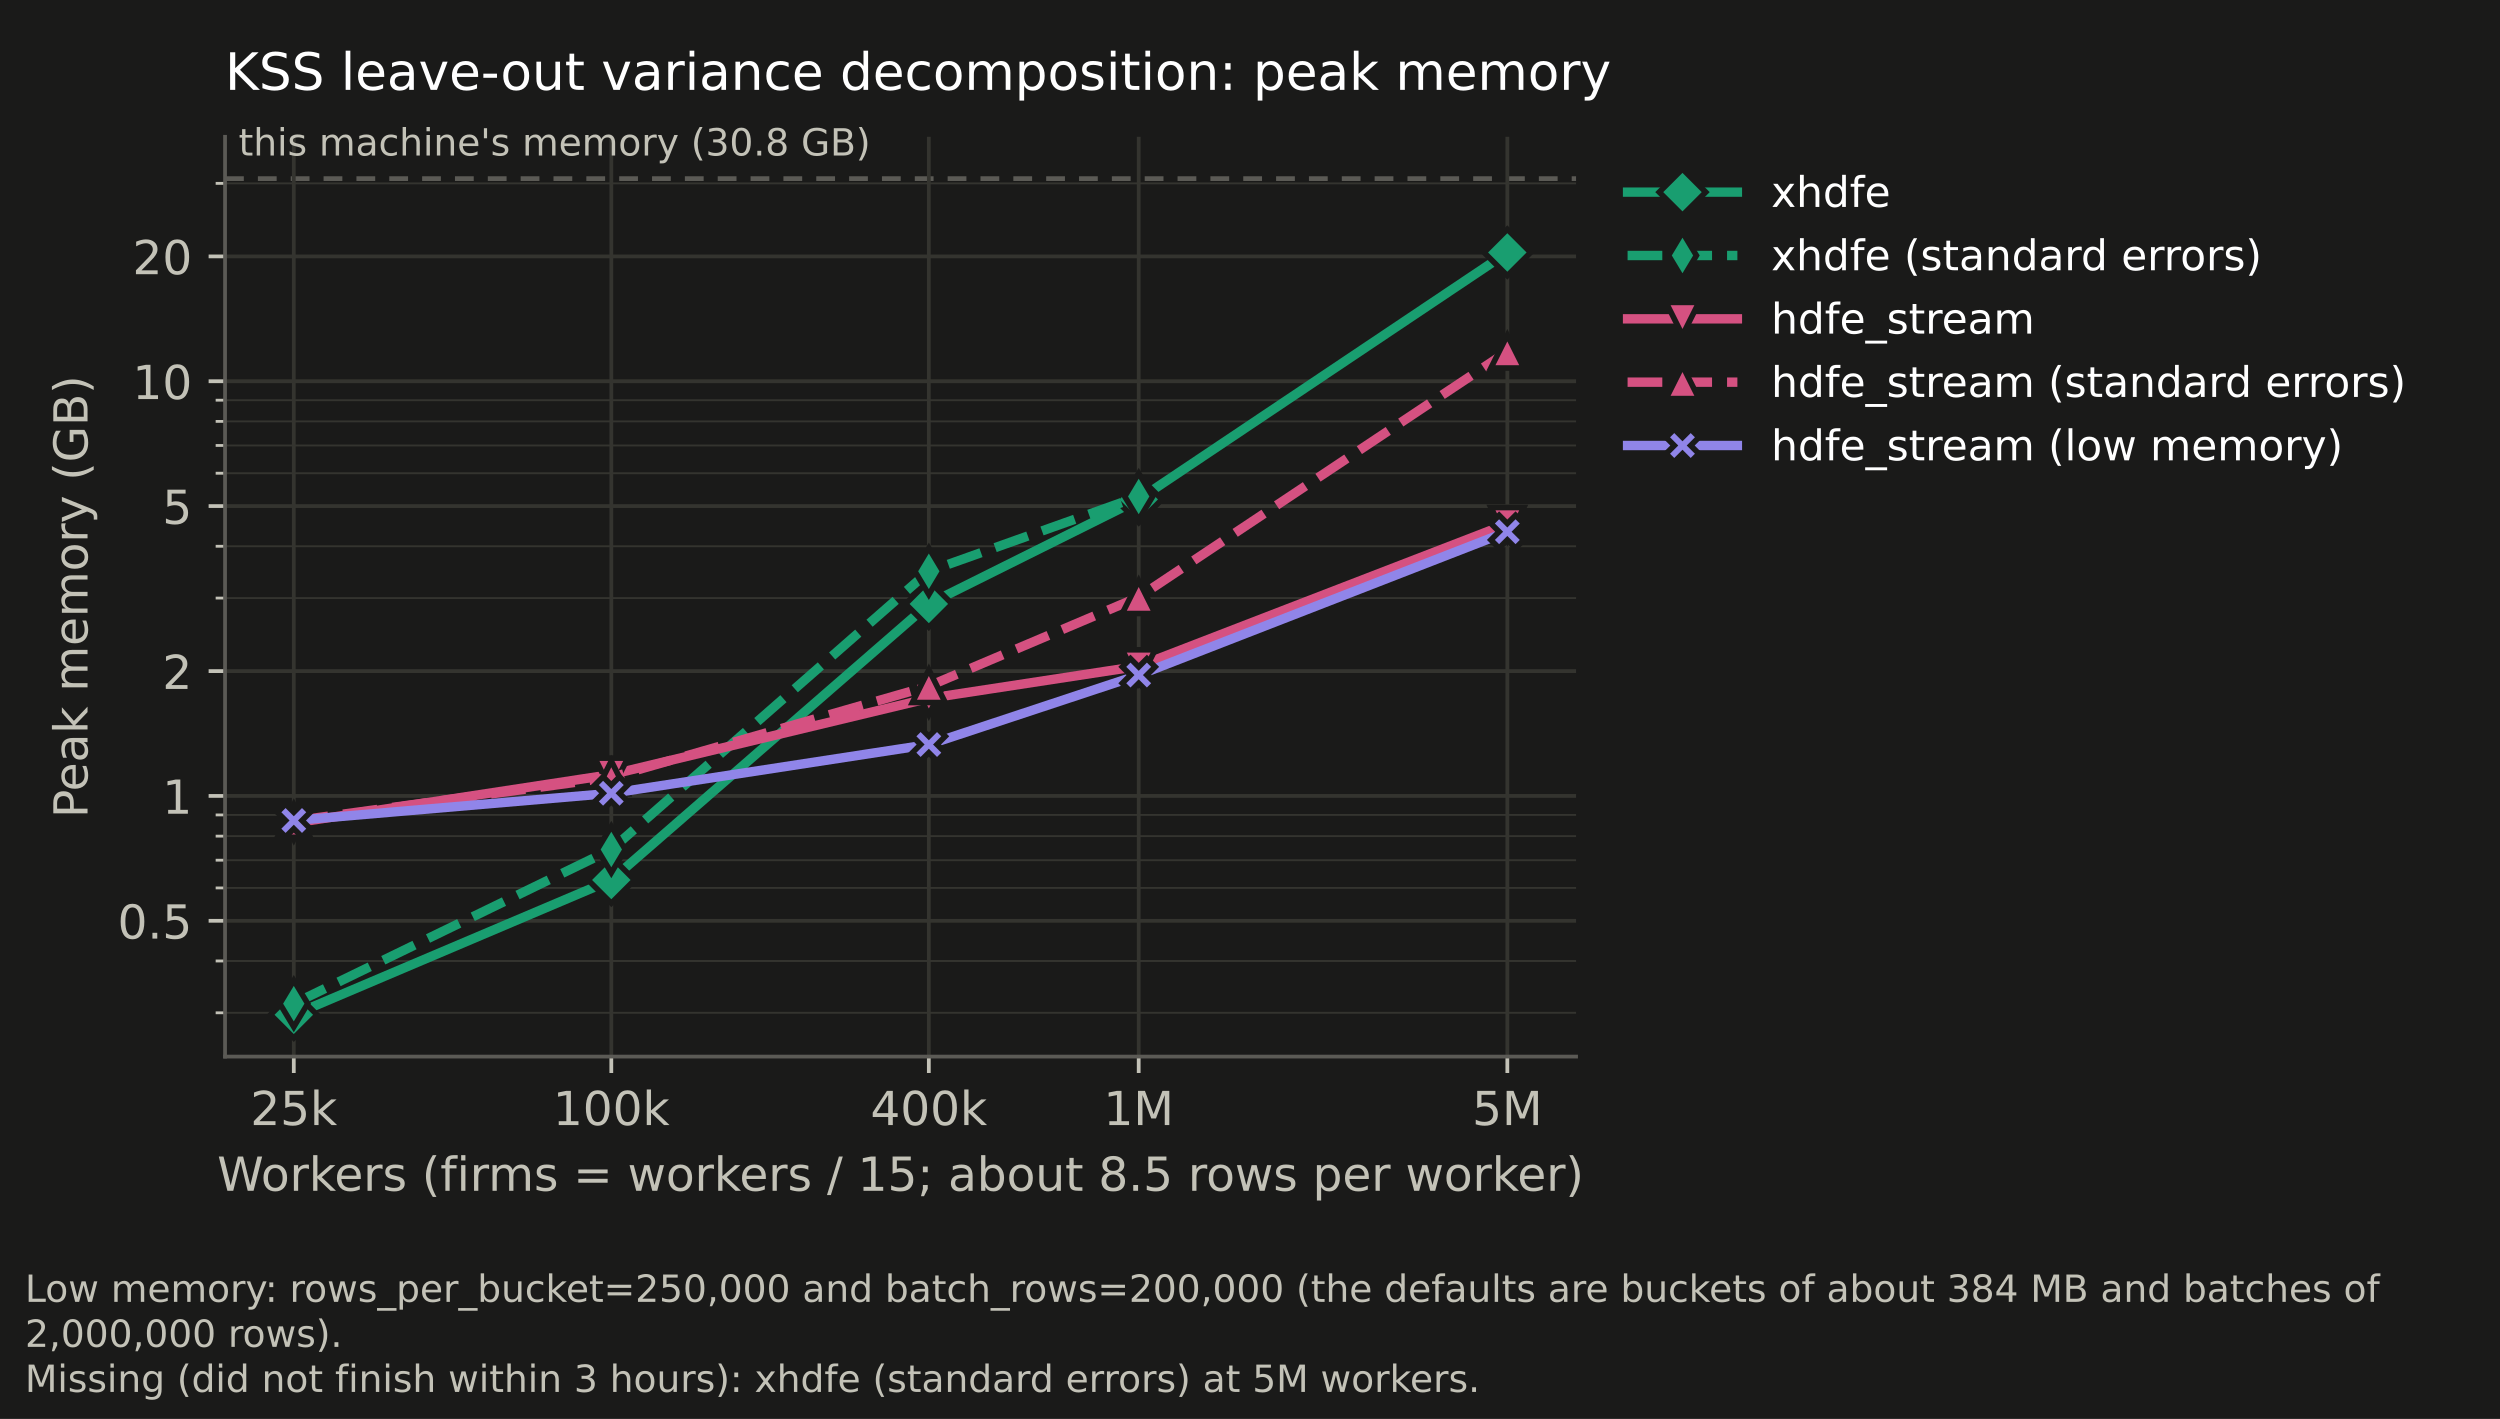
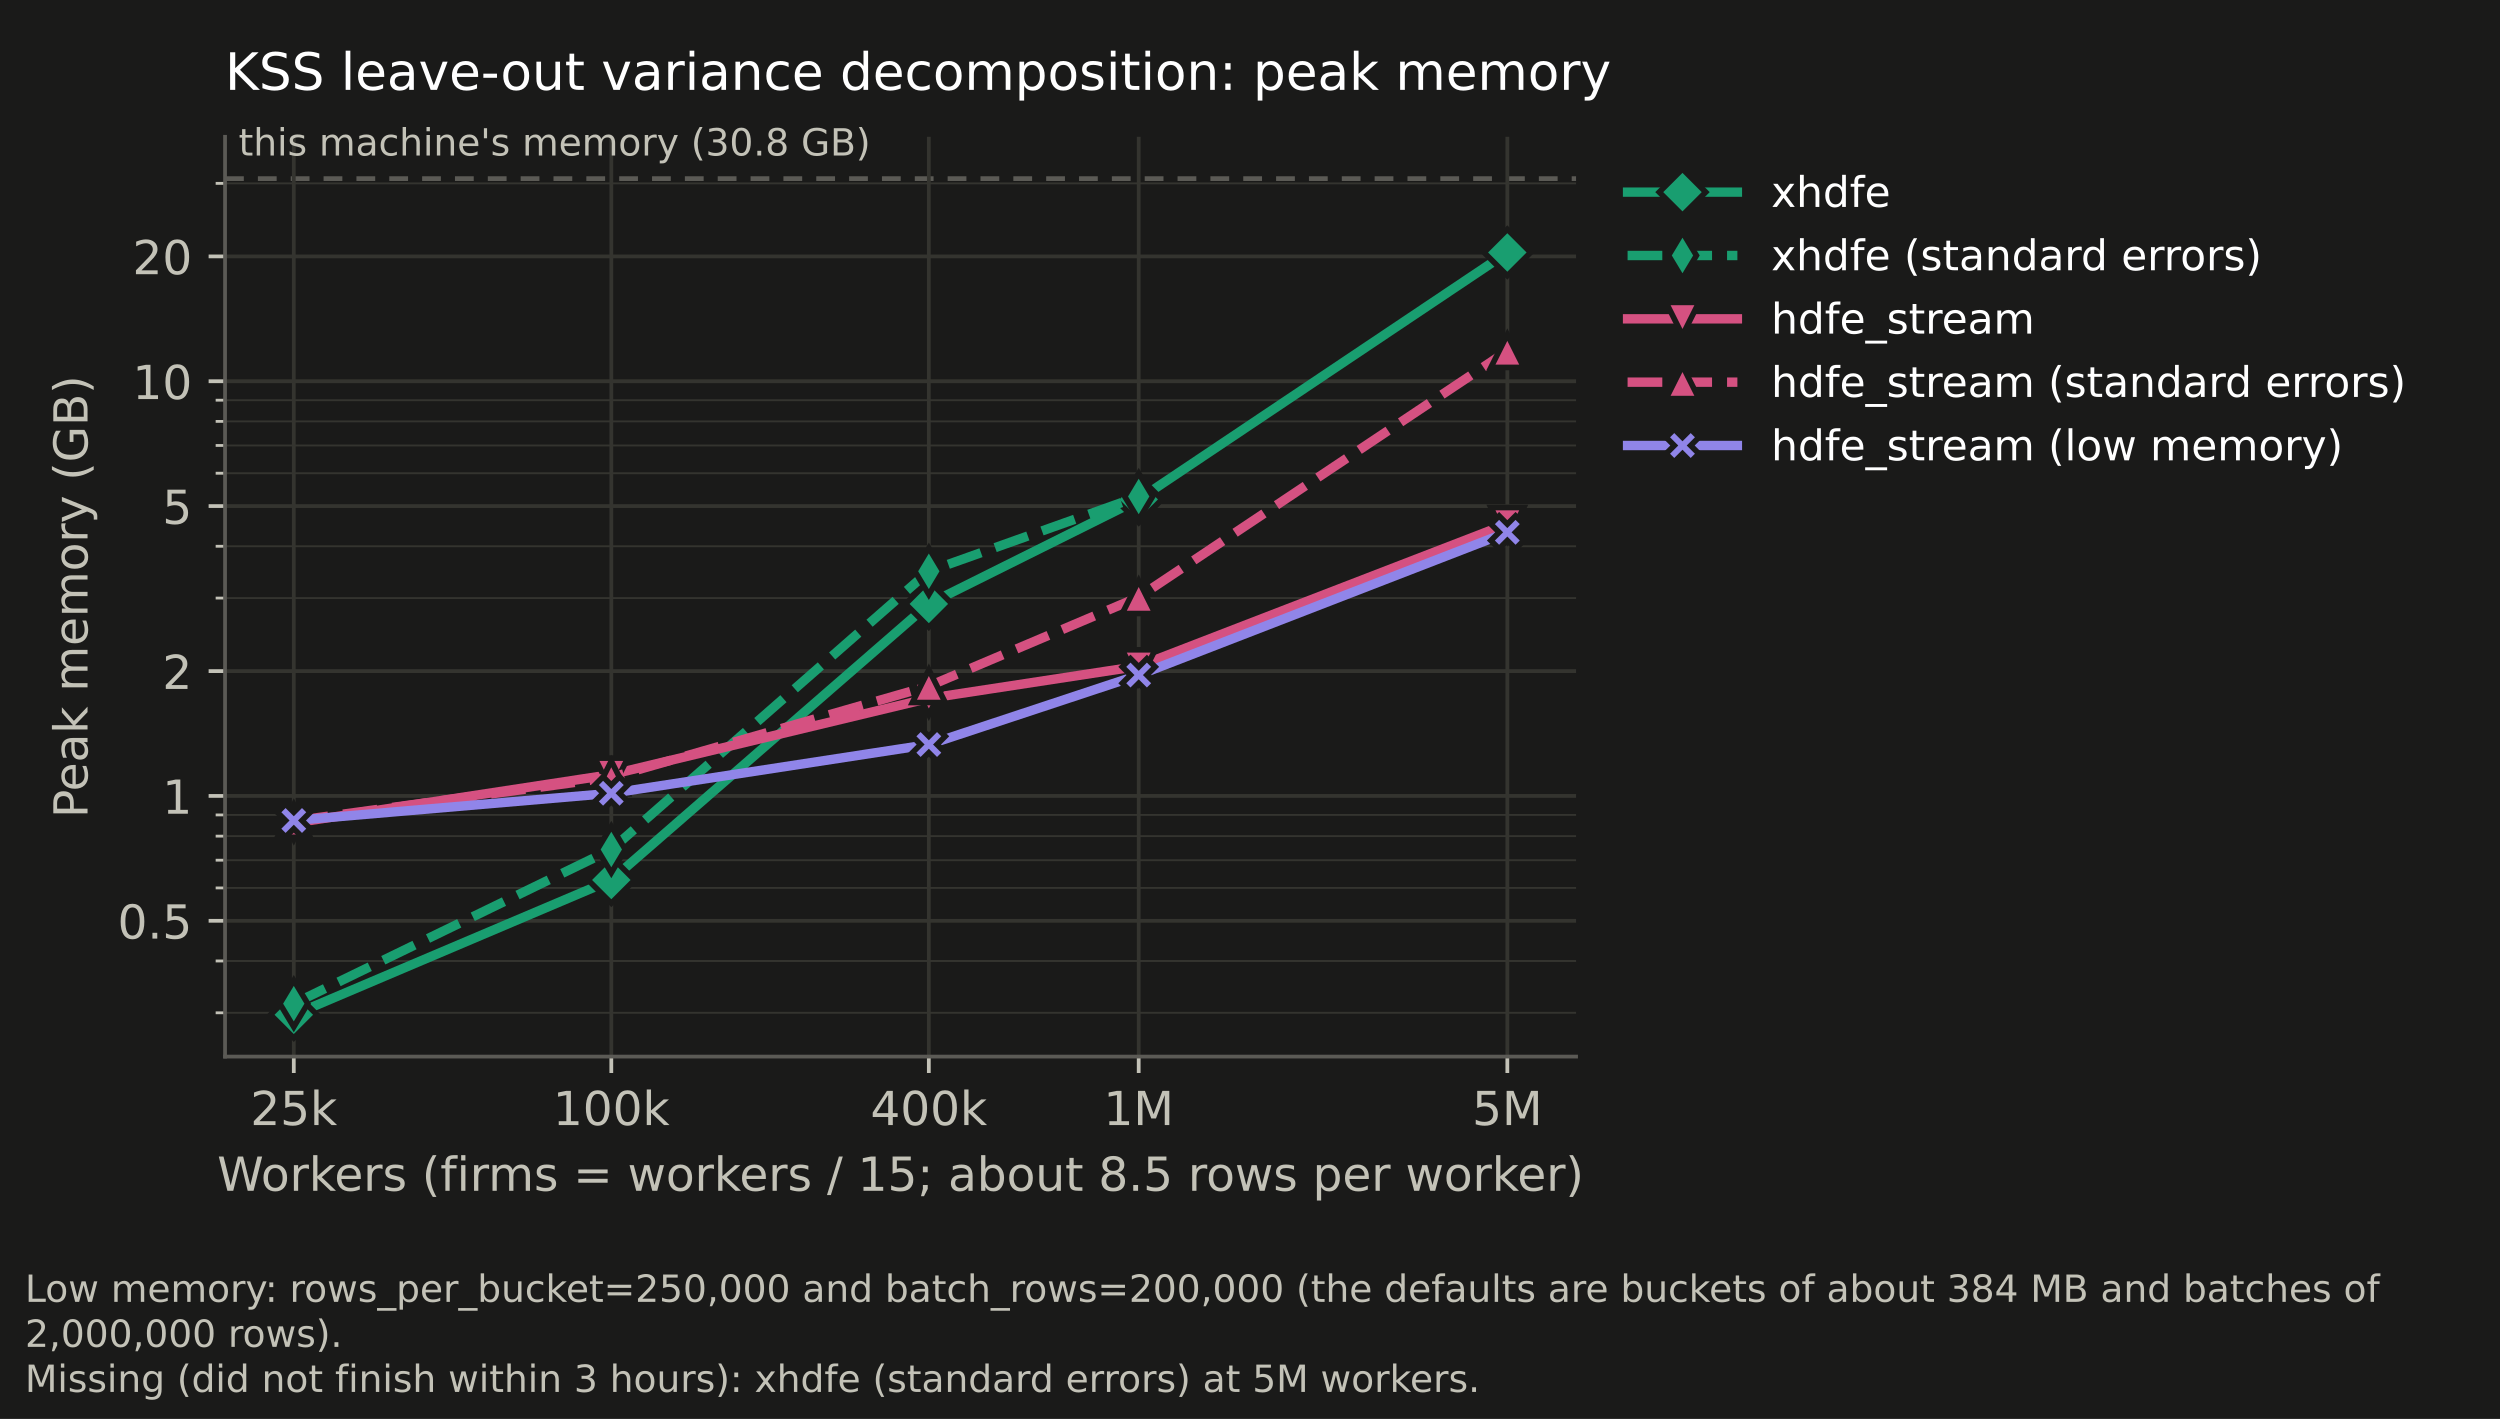
<svg xmlns="http://www.w3.org/2000/svg" xmlns:xlink="http://www.w3.org/1999/xlink" width="532.8pt" height="302.4pt" viewBox="0 0 532.8 302.4" version="1.1">
  <defs>
    <style type="text/css">*{stroke-linejoin: round; stroke-linecap: butt}</style>
  </defs>
  <g id="figure_1">
    <g id="patch_1">
      <path d="M 0 302.4  L 532.8 302.4  L 532.8 0  L 0 0  z " style="fill: #1a1a19" />
    </g>
    <g id="axes_1">
      <g id="patch_2">
        <path d="M 47.962 225.179  L 335.891 225.179  L 335.891 29.157  L 47.962 29.157  z " style="fill: #1a1a19" />
      </g>
      <g id="line2d_1">
        <path d="M 47.962 38.068  L 335.891 38.068  " clip-path="url(#p29355d2c40)" style="fill: none; stroke-dasharray: 4,3; stroke-dashoffset: 0; stroke: #5b5a55" />
      </g>
      <g id="matplotlib.axis_1">
        <g id="xtick_1">
          <g id="line2d_2">
            <path d="M 62.612 225.179  L 62.612 29.157  " clip-path="url(#p29355d2c40)" style="fill: none; stroke: #34342f; stroke-width: 0.8; stroke-linecap: square" />
          </g>
          <g id="line2d_3">
            <defs>
              <path id="m5e53d894cf" d="M 0 0  L 0 3.5  " style="stroke: #c3c2b7; stroke-width: 0.8" />
            </defs>
            <g>
              <use xlink:href="#m5e53d894cf" x="62.612" y="225.179" style="fill: #c3c2b7; stroke: #c3c2b7; stroke-width: 0.8" />
            </g>
          </g>
          <g id="text_1">
            <text style="font-size: 10px; font-family: 'DejaVu Sans', 'Bitstream Vera Sans', 'Computer Modern Sans Serif', 'Lucida Grande', 'Verdana', 'Geneva', 'Lucid', 'Arial', 'Helvetica', 'Avant Garde', sans-serif; text-anchor: middle; fill: #c3c2b7" x="62.612" y="239.778" transform="rotate(-0 62.61154 239.7777)">25k</text>
          </g>
        </g>
        <g id="xtick_2">
          <g id="line2d_4">
            <path d="M 130.282 225.179  L 130.282 29.157  " clip-path="url(#p29355d2c40)" style="fill: none; stroke: #34342f; stroke-width: 0.8; stroke-linecap: square" />
          </g>
          <g id="line2d_5">
            <g>
              <use xlink:href="#m5e53d894cf" x="130.282" y="225.179" style="fill: #c3c2b7; stroke: #c3c2b7; stroke-width: 0.8" />
            </g>
          </g>
          <g id="text_2">
            <text style="font-size: 10px; font-family: 'DejaVu Sans', 'Bitstream Vera Sans', 'Computer Modern Sans Serif', 'Lucida Grande', 'Verdana', 'Geneva', 'Lucid', 'Arial', 'Helvetica', 'Avant Garde', sans-serif; text-anchor: middle; fill: #c3c2b7" x="130.282" y="239.778" transform="rotate(-0 130.2816 239.7777)">100k</text>
          </g>
        </g>
        <g id="xtick_3">
          <g id="line2d_6">
            <path d="M 197.952 225.179  L 197.952 29.157  " clip-path="url(#p29355d2c40)" style="fill: none; stroke: #34342f; stroke-width: 0.8; stroke-linecap: square" />
          </g>
          <g id="line2d_7">
            <g>
              <use xlink:href="#m5e53d894cf" x="197.952" y="225.179" style="fill: #c3c2b7; stroke: #c3c2b7; stroke-width: 0.8" />
            </g>
          </g>
          <g id="text_3">
            <text style="font-size: 10px; font-family: 'DejaVu Sans', 'Bitstream Vera Sans', 'Computer Modern Sans Serif', 'Lucida Grande', 'Verdana', 'Geneva', 'Lucid', 'Arial', 'Helvetica', 'Avant Garde', sans-serif; text-anchor: middle; fill: #c3c2b7" x="197.952" y="239.778" transform="rotate(-0 197.9516 239.7777)">400k</text>
          </g>
        </g>
        <g id="xtick_4">
          <g id="line2d_8">
            <path d="M 242.679 225.179  L 242.679 29.157  " clip-path="url(#p29355d2c40)" style="fill: none; stroke: #34342f; stroke-width: 0.8; stroke-linecap: square" />
          </g>
          <g id="line2d_9">
            <g>
              <use xlink:href="#m5e53d894cf" x="242.679" y="225.179" style="fill: #c3c2b7; stroke: #c3c2b7; stroke-width: 0.8" />
            </g>
          </g>
          <g id="text_4">
            <text style="font-size: 10px; font-family: 'DejaVu Sans', 'Bitstream Vera Sans', 'Computer Modern Sans Serif', 'Lucida Grande', 'Verdana', 'Geneva', 'Lucid', 'Arial', 'Helvetica', 'Avant Garde', sans-serif; text-anchor: middle; fill: #c3c2b7" x="242.679" y="239.777" transform="rotate(-0 242.6791 239.777)">1M</text>
          </g>
        </g>
        <g id="xtick_5">
          <g id="line2d_10">
            <path d="M 321.242 225.179  L 321.242 29.157  " clip-path="url(#p29355d2c40)" style="fill: none; stroke: #34342f; stroke-width: 0.8; stroke-linecap: square" />
          </g>
          <g id="line2d_11">
            <g>
              <use xlink:href="#m5e53d894cf" x="321.242" y="225.179" style="fill: #c3c2b7; stroke: #c3c2b7; stroke-width: 0.8" />
            </g>
          </g>
          <g id="text_5">
            <text style="font-size: 10px; font-family: 'DejaVu Sans', 'Bitstream Vera Sans', 'Computer Modern Sans Serif', 'Lucida Grande', 'Verdana', 'Geneva', 'Lucid', 'Arial', 'Helvetica', 'Avant Garde', sans-serif; text-anchor: middle; fill: #c3c2b7" x="321.242" y="239.777" transform="rotate(-0 321.2416 239.777)">5M</text>
          </g>
        </g>
        <g id="text_6">
          <text style="font-size: 10px; font-family: 'DejaVu Sans', 'Bitstream Vera Sans', 'Computer Modern Sans Serif', 'Lucida Grande', 'Verdana', 'Geneva', 'Lucid', 'Arial', 'Helvetica', 'Avant Garde', sans-serif; text-anchor: middle; fill: #c3c2b7" x="191.927" y="253.779" transform="rotate(-0 191.9266 253.7785)">Workers (firms = workers / 15; about 8.5 rows per worker)</text>
        </g>
      </g>
      <g id="matplotlib.axis_2">
        <g id="ytick_1">
          <g id="line2d_12">
            <path d="M 47.962 196.237  L 335.891 196.237  " clip-path="url(#p29355d2c40)" style="fill: none; stroke: #34342f; stroke-width: 0.8; stroke-linecap: square" />
          </g>
          <g id="line2d_13">
            <defs>
              <path id="m9ad4db9a4c" d="M 0 0  L -3.5 0  " style="stroke: #c3c2b7; stroke-width: 0.8" />
            </defs>
            <g>
              <use xlink:href="#m9ad4db9a4c" x="47.962" y="196.237" style="fill: #c3c2b7; stroke: #c3c2b7; stroke-width: 0.8" />
            </g>
          </g>
          <g id="text_7">
            <text style="font-size: 10px; font-family: 'DejaVu Sans', 'Bitstream Vera Sans', 'Computer Modern Sans Serif', 'Lucida Grande', 'Verdana', 'Geneva', 'Lucid', 'Arial', 'Helvetica', 'Avant Garde', sans-serif; text-anchor: end; fill: #c3c2b7" x="40.962" y="200.036" transform="rotate(-0 40.96234 200.0357)">0.5</text>
          </g>
        </g>
        <g id="ytick_2">
          <g id="line2d_14">
            <path d="M 47.962 169.631  L 335.891 169.631  " clip-path="url(#p29355d2c40)" style="fill: none; stroke: #34342f; stroke-width: 0.8; stroke-linecap: square" />
          </g>
          <g id="line2d_15">
            <g>
              <use xlink:href="#m9ad4db9a4c" x="47.962" y="169.631" style="fill: #c3c2b7; stroke: #c3c2b7; stroke-width: 0.8" />
            </g>
          </g>
          <g id="text_8">
            <text style="font-size: 10px; font-family: 'DejaVu Sans', 'Bitstream Vera Sans', 'Computer Modern Sans Serif', 'Lucida Grande', 'Verdana', 'Geneva', 'Lucid', 'Arial', 'Helvetica', 'Avant Garde', sans-serif; text-anchor: end; fill: #c3c2b7" x="40.962" y="173.43" transform="rotate(-0 40.96234 173.4296)">1</text>
          </g>
        </g>
        <g id="ytick_3">
          <g id="line2d_16">
            <path d="M 47.962 143.025  L 335.891 143.025  " clip-path="url(#p29355d2c40)" style="fill: none; stroke: #34342f; stroke-width: 0.8; stroke-linecap: square" />
          </g>
          <g id="line2d_17">
            <g>
              <use xlink:href="#m9ad4db9a4c" x="47.962" y="143.025" style="fill: #c3c2b7; stroke: #c3c2b7; stroke-width: 0.8" />
            </g>
          </g>
          <g id="text_9">
            <text style="font-size: 10px; font-family: 'DejaVu Sans', 'Bitstream Vera Sans', 'Computer Modern Sans Serif', 'Lucida Grande', 'Verdana', 'Geneva', 'Lucid', 'Arial', 'Helvetica', 'Avant Garde', sans-serif; text-anchor: end; fill: #c3c2b7" x="40.962" y="146.824" transform="rotate(-0 40.96234 146.8236)">2</text>
          </g>
        </g>
        <g id="ytick_4">
          <g id="line2d_18">
            <path d="M 47.962 107.853  L 335.891 107.853  " clip-path="url(#p29355d2c40)" style="fill: none; stroke: #34342f; stroke-width: 0.8; stroke-linecap: square" />
          </g>
          <g id="line2d_19">
            <g>
              <use xlink:href="#m9ad4db9a4c" x="47.962" y="107.853" style="fill: #c3c2b7; stroke: #c3c2b7; stroke-width: 0.8" />
            </g>
          </g>
          <g id="text_10">
            <text style="font-size: 10px; font-family: 'DejaVu Sans', 'Bitstream Vera Sans', 'Computer Modern Sans Serif', 'Lucida Grande', 'Verdana', 'Geneva', 'Lucid', 'Arial', 'Helvetica', 'Avant Garde', sans-serif; text-anchor: end; fill: #c3c2b7" x="40.962" y="111.652" transform="rotate(-0 40.96234 111.6522)">5</text>
          </g>
        </g>
        <g id="ytick_5">
          <g id="line2d_20">
            <path d="M 47.962 81.247  L 335.891 81.247  " clip-path="url(#p29355d2c40)" style="fill: none; stroke: #34342f; stroke-width: 0.8; stroke-linecap: square" />
          </g>
          <g id="line2d_21">
            <g>
              <use xlink:href="#m9ad4db9a4c" x="47.962" y="81.247" style="fill: #c3c2b7; stroke: #c3c2b7; stroke-width: 0.8" />
            </g>
          </g>
          <g id="text_11">
            <text style="font-size: 10px; font-family: 'DejaVu Sans', 'Bitstream Vera Sans', 'Computer Modern Sans Serif', 'Lucida Grande', 'Verdana', 'Geneva', 'Lucid', 'Arial', 'Helvetica', 'Avant Garde', sans-serif; text-anchor: end; fill: #c3c2b7" x="40.962" y="85.046" transform="rotate(-0 40.96234 85.04615)">10</text>
          </g>
        </g>
        <g id="ytick_6">
          <g id="line2d_22">
            <path d="M 47.962 54.641  L 335.891 54.641  " clip-path="url(#p29355d2c40)" style="fill: none; stroke: #34342f; stroke-width: 0.8; stroke-linecap: square" />
          </g>
          <g id="line2d_23">
            <g>
              <use xlink:href="#m9ad4db9a4c" x="47.962" y="54.641" style="fill: #c3c2b7; stroke: #c3c2b7; stroke-width: 0.8" />
            </g>
          </g>
          <g id="text_12">
            <text style="font-size: 10px; font-family: 'DejaVu Sans', 'Bitstream Vera Sans', 'Computer Modern Sans Serif', 'Lucida Grande', 'Verdana', 'Geneva', 'Lucid', 'Arial', 'Helvetica', 'Avant Garde', sans-serif; text-anchor: end; fill: #c3c2b7" x="40.962" y="58.44" transform="rotate(-0 40.96234 58.44007)">20</text>
          </g>
        </g>
        <g id="ytick_7">
          <g id="line2d_24">
            <path d="M 47.962 215.845  L 335.891 215.845  " clip-path="url(#p29355d2c40)" style="fill: none; stroke: #34342f; stroke-width: 0.4; stroke-linecap: square" />
          </g>
          <g id="line2d_25">
            <defs>
              <path id="m36811fcc21" d="M 0 0  L -2 0  " style="stroke: #c3c2b7; stroke-width: 0.6" />
            </defs>
            <g>
              <use xlink:href="#m36811fcc21" x="47.962" y="215.845" style="fill: #c3c2b7; stroke: #c3c2b7; stroke-width: 0.6" />
            </g>
          </g>
        </g>
        <g id="ytick_8">
          <g id="line2d_26">
            <path d="M 47.962 204.802  L 335.891 204.802  " clip-path="url(#p29355d2c40)" style="fill: none; stroke: #34342f; stroke-width: 0.4; stroke-linecap: square" />
          </g>
          <g id="line2d_27">
            <g>
              <use xlink:href="#m36811fcc21" x="47.962" y="204.802" style="fill: #c3c2b7; stroke: #c3c2b7; stroke-width: 0.6" />
            </g>
          </g>
        </g>
        <g id="ytick_9">
          <g id="line2d_28">
            <path d="M 47.962 189.239  L 335.891 189.239  " clip-path="url(#p29355d2c40)" style="fill: none; stroke: #34342f; stroke-width: 0.4; stroke-linecap: square" />
          </g>
          <g id="line2d_29">
            <g>
              <use xlink:href="#m36811fcc21" x="47.962" y="189.239" style="fill: #c3c2b7; stroke: #c3c2b7; stroke-width: 0.6" />
            </g>
          </g>
        </g>
        <g id="ytick_10">
          <g id="line2d_30">
            <path d="M 47.962 183.322  L 335.891 183.322  " clip-path="url(#p29355d2c40)" style="fill: none; stroke: #34342f; stroke-width: 0.4; stroke-linecap: square" />
          </g>
          <g id="line2d_31">
            <g>
              <use xlink:href="#m36811fcc21" x="47.962" y="183.322" style="fill: #c3c2b7; stroke: #c3c2b7; stroke-width: 0.6" />
            </g>
          </g>
        </g>
        <g id="ytick_11">
          <g id="line2d_32">
            <path d="M 47.962 178.196  L 335.891 178.196  " clip-path="url(#p29355d2c40)" style="fill: none; stroke: #34342f; stroke-width: 0.4; stroke-linecap: square" />
          </g>
          <g id="line2d_33">
            <g>
              <use xlink:href="#m36811fcc21" x="47.962" y="178.196" style="fill: #c3c2b7; stroke: #c3c2b7; stroke-width: 0.6" />
            </g>
          </g>
        </g>
        <g id="ytick_12">
          <g id="line2d_34">
            <path d="M 47.962 173.675  L 335.891 173.675  " clip-path="url(#p29355d2c40)" style="fill: none; stroke: #34342f; stroke-width: 0.4; stroke-linecap: square" />
          </g>
          <g id="line2d_35">
            <g>
              <use xlink:href="#m36811fcc21" x="47.962" y="173.675" style="fill: #c3c2b7; stroke: #c3c2b7; stroke-width: 0.6" />
            </g>
          </g>
        </g>
        <g id="ytick_13">
          <g id="line2d_36">
            <path d="M 47.962 127.461  L 335.891 127.461  " clip-path="url(#p29355d2c40)" style="fill: none; stroke: #34342f; stroke-width: 0.4; stroke-linecap: square" />
          </g>
          <g id="line2d_37">
            <g>
              <use xlink:href="#m36811fcc21" x="47.962" y="127.461" style="fill: #c3c2b7; stroke: #c3c2b7; stroke-width: 0.6" />
            </g>
          </g>
        </g>
        <g id="ytick_14">
          <g id="line2d_38">
            <path d="M 47.962 116.419  L 335.891 116.419  " clip-path="url(#p29355d2c40)" style="fill: none; stroke: #34342f; stroke-width: 0.4; stroke-linecap: square" />
          </g>
          <g id="line2d_39">
            <g>
              <use xlink:href="#m36811fcc21" x="47.962" y="116.419" style="fill: #c3c2b7; stroke: #c3c2b7; stroke-width: 0.6" />
            </g>
          </g>
        </g>
        <g id="ytick_15">
          <g id="line2d_40">
            <path d="M 47.962 100.855  L 335.891 100.855  " clip-path="url(#p29355d2c40)" style="fill: none; stroke: #34342f; stroke-width: 0.4; stroke-linecap: square" />
          </g>
          <g id="line2d_41">
            <g>
              <use xlink:href="#m36811fcc21" x="47.962" y="100.855" style="fill: #c3c2b7; stroke: #c3c2b7; stroke-width: 0.6" />
            </g>
          </g>
        </g>
        <g id="ytick_16">
          <g id="line2d_42">
            <path d="M 47.962 94.938  L 335.891 94.938  " clip-path="url(#p29355d2c40)" style="fill: none; stroke: #34342f; stroke-width: 0.4; stroke-linecap: square" />
          </g>
          <g id="line2d_43">
            <g>
              <use xlink:href="#m36811fcc21" x="47.962" y="94.938" style="fill: #c3c2b7; stroke: #c3c2b7; stroke-width: 0.6" />
            </g>
          </g>
        </g>
        <g id="ytick_17">
          <g id="line2d_44">
            <path d="M 47.962 89.813  L 335.891 89.813  " clip-path="url(#p29355d2c40)" style="fill: none; stroke: #34342f; stroke-width: 0.4; stroke-linecap: square" />
          </g>
          <g id="line2d_45">
            <g>
              <use xlink:href="#m36811fcc21" x="47.962" y="89.813" style="fill: #c3c2b7; stroke: #c3c2b7; stroke-width: 0.6" />
            </g>
          </g>
        </g>
        <g id="ytick_18">
          <g id="line2d_46">
            <path d="M 47.962 85.292  L 335.891 85.292  " clip-path="url(#p29355d2c40)" style="fill: none; stroke: #34342f; stroke-width: 0.4; stroke-linecap: square" />
          </g>
          <g id="line2d_47">
            <g>
              <use xlink:href="#m36811fcc21" x="47.962" y="85.292" style="fill: #c3c2b7; stroke: #c3c2b7; stroke-width: 0.6" />
            </g>
          </g>
        </g>
        <g id="ytick_19">
          <g id="line2d_48">
            <path d="M 47.962 39.078  L 335.891 39.078  " clip-path="url(#p29355d2c40)" style="fill: none; stroke: #34342f; stroke-width: 0.4; stroke-linecap: square" />
          </g>
          <g id="line2d_49">
            <g>
              <use xlink:href="#m36811fcc21" x="47.962" y="39.078" style="fill: #c3c2b7; stroke: #c3c2b7; stroke-width: 0.6" />
            </g>
          </g>
        </g>
        <g id="text_13">
          <text style="font-size: 10px; font-family: 'DejaVu Sans', 'Bitstream Vera Sans', 'Computer Modern Sans Serif', 'Lucida Grande', 'Verdana', 'Geneva', 'Lucid', 'Arial', 'Helvetica', 'Avant Garde', sans-serif; text-anchor: middle; fill: #c3c2b7" x="18.657" y="127.168" transform="rotate(-90 18.65687 127.1684)">Peak memory (GB)</text>
        </g>
      </g>
      <g id="patch_3">
        <path d="M 47.962 225.179  L 47.962 29.157  " style="fill: none; stroke: #5b5a55; stroke-width: 0.8; stroke-linejoin: miter; stroke-linecap: square" />
      </g>
      <g id="patch_4">
        <path d="M 47.962 225.179  L 335.891 225.179  " style="fill: none; stroke: #5b5a55; stroke-width: 0.8; stroke-linejoin: miter; stroke-linecap: square" />
      </g>
      <g id="line2d_50">
        <path d="M 62.612 216.269  L 130.282 187.543  L 197.952 128.71  L 242.679 106.44  L 321.242 53.809  " clip-path="url(#p29355d2c40)" style="fill: none; stroke: #199e70; stroke-width: 2; stroke-linecap: square" />
        <defs>
          <path id="mc92329f68a" d="M -0 4.95  L 4.95 0  L 0 -4.95  L -4.95 -0  z " style="stroke: #1a1a19; stroke-width: 1.2; stroke-linejoin: miter" />
        </defs>
        <g clip-path="url(#p29355d2c40)">
          <use xlink:href="#mc92329f68a" x="62.612" y="216.269" style="fill: #199e70; stroke: #1a1a19; stroke-width: 1.2; stroke-linejoin: miter" />
          <use xlink:href="#mc92329f68a" x="130.282" y="187.543" style="fill: #199e70; stroke: #1a1a19; stroke-width: 1.2; stroke-linejoin: miter" />
          <use xlink:href="#mc92329f68a" x="197.952" y="128.71" style="fill: #199e70; stroke: #1a1a19; stroke-width: 1.2; stroke-linejoin: miter" />
          <use xlink:href="#mc92329f68a" x="242.679" y="106.44" style="fill: #199e70; stroke: #1a1a19; stroke-width: 1.2; stroke-linejoin: miter" />
          <use xlink:href="#mc92329f68a" x="321.242" y="53.809" style="fill: #199e70; stroke: #1a1a19; stroke-width: 1.2; stroke-linejoin: miter" />
        </g>
      </g>
      <g id="line2d_51">
        <path d="M 62.612 213.899  L 130.282 181.049  L 197.952 121.751  L 242.679 105.808  " clip-path="url(#p29355d2c40)" style="fill: none; stroke-dasharray: 7.4,3.2; stroke-dashoffset: 0; stroke: #199e70; stroke-width: 2" />
        <defs>
          <path id="made008b0bd" d="M -0 4.95  L 2.97 0  L 0 -4.95  L -2.97 -0  z " style="stroke: #1a1a19; stroke-width: 1.2; stroke-linejoin: miter" />
        </defs>
        <g clip-path="url(#p29355d2c40)">
          <use xlink:href="#made008b0bd" x="62.612" y="213.899" style="fill: #199e70; stroke: #1a1a19; stroke-width: 1.2; stroke-linejoin: miter" />
          <use xlink:href="#made008b0bd" x="130.282" y="181.049" style="fill: #199e70; stroke: #1a1a19; stroke-width: 1.2; stroke-linejoin: miter" />
          <use xlink:href="#made008b0bd" x="197.952" y="121.751" style="fill: #199e70; stroke: #1a1a19; stroke-width: 1.2; stroke-linejoin: miter" />
          <use xlink:href="#made008b0bd" x="242.679" y="105.808" style="fill: #199e70; stroke: #1a1a19; stroke-width: 1.2; stroke-linejoin: miter" />
        </g>
      </g>
      <g id="line2d_52">
        <path d="M 62.612 175.398  L 130.282 165.069  L 197.952 148.832  L 242.679 141.987  L 321.242 111.658  " clip-path="url(#p29355d2c40)" style="fill: none; stroke: #d55181; stroke-width: 2; stroke-linecap: square" />
        <defs>
          <path id="mc97f44e263" d="M -0 3.5  L 3.5 -3.5  L -3.5 -3.5  z " style="stroke: #1a1a19; stroke-width: 1.2; stroke-linejoin: miter" />
        </defs>
        <g clip-path="url(#p29355d2c40)">
          <use xlink:href="#mc97f44e263" x="62.612" y="175.398" style="fill: #d55181; stroke: #1a1a19; stroke-width: 1.2; stroke-linejoin: miter" />
          <use xlink:href="#mc97f44e263" x="130.282" y="165.069" style="fill: #d55181; stroke: #1a1a19; stroke-width: 1.2; stroke-linejoin: miter" />
          <use xlink:href="#mc97f44e263" x="197.952" y="148.832" style="fill: #d55181; stroke: #1a1a19; stroke-width: 1.2; stroke-linejoin: miter" />
          <use xlink:href="#mc97f44e263" x="242.679" y="141.987" style="fill: #d55181; stroke: #1a1a19; stroke-width: 1.2; stroke-linejoin: miter" />
          <use xlink:href="#mc97f44e263" x="321.242" y="111.658" style="fill: #d55181; stroke: #1a1a19; stroke-width: 1.2; stroke-linejoin: miter" />
        </g>
      </g>
      <g id="line2d_53">
-         <path d="M 62.612 174.945  L 130.282 165.684  L 197.952 146.227  L 242.679 127.257  L 321.242 74.932  " clip-path="url(#p29355d2c40)" style="fill: none; stroke-dasharray: 7.4,3.2; stroke-dashoffset: 0; stroke: #d55181; stroke-width: 2" />
+         <path d="M 62.612 174.945  L 130.282 165.684  L 197.952 146.227  L 242.679 127.257  L 321.242 74.807  " clip-path="url(#p29355d2c40)" style="fill: none; stroke-dasharray: 7.4,3.2; stroke-dashoffset: 0; stroke: #d55181; stroke-width: 2" />
        <defs>
          <path id="m3538fc9210" d="M 0 -3.5  L -3.5 3.5  L 3.5 3.5  z " style="stroke: #1a1a19; stroke-width: 1.2; stroke-linejoin: miter" />
        </defs>
        <g clip-path="url(#p29355d2c40)">
          <use xlink:href="#m3538fc9210" x="62.612" y="174.945" style="fill: #d55181; stroke: #1a1a19; stroke-width: 1.2; stroke-linejoin: miter" />
          <use xlink:href="#m3538fc9210" x="130.282" y="165.684" style="fill: #d55181; stroke: #1a1a19; stroke-width: 1.2; stroke-linejoin: miter" />
          <use xlink:href="#m3538fc9210" x="197.952" y="146.227" style="fill: #d55181; stroke: #1a1a19; stroke-width: 1.2; stroke-linejoin: miter" />
          <use xlink:href="#m3538fc9210" x="242.679" y="127.257" style="fill: #d55181; stroke: #1a1a19; stroke-width: 1.2; stroke-linejoin: miter" />
-           <use xlink:href="#m3538fc9210" x="321.242" y="74.932" style="fill: #d55181; stroke: #1a1a19; stroke-width: 1.2; stroke-linejoin: miter" />
+           <use xlink:href="#m3538fc9210" x="321.242" y="74.807" style="fill: #d55181; stroke: #1a1a19; stroke-width: 1.2; stroke-linejoin: miter" />
        </g>
      </g>
      <g id="line2d_54">
-         <path d="M 62.612 174.862  L 130.282 169.059  L 197.952 158.67  L 242.679 143.867  L 321.242 113.32  " clip-path="url(#p29355d2c40)" style="fill: none; stroke: #9085e9; stroke-width: 2; stroke-linecap: square" />
+         <path d="M 62.612 174.862  L 130.282 169.059  L 197.952 158.67  L 242.679 143.867  L 321.242 113.449  " clip-path="url(#p29355d2c40)" style="fill: none; stroke: #9085e9; stroke-width: 2; stroke-linecap: square" />
        <defs>
          <path id="mdfb906f3f3" d="M -1.75 3.5  L 0 1.75  L 1.75 3.5  L 3.5 1.75  L 1.75 0  L 3.5 -1.75  L 1.75 -3.5  L 0 -1.75  L -1.75 -3.5  L -3.5 -1.75  L -1.75 0  L -3.5 1.75  z " style="stroke: #1a1a19; stroke-width: 1.2; stroke-linejoin: miter" />
        </defs>
        <g clip-path="url(#p29355d2c40)">
          <use xlink:href="#mdfb906f3f3" x="62.612" y="174.862" style="fill: #9085e9; stroke: #1a1a19; stroke-width: 1.2; stroke-linejoin: miter" />
          <use xlink:href="#mdfb906f3f3" x="130.282" y="169.059" style="fill: #9085e9; stroke: #1a1a19; stroke-width: 1.2; stroke-linejoin: miter" />
          <use xlink:href="#mdfb906f3f3" x="197.952" y="158.67" style="fill: #9085e9; stroke: #1a1a19; stroke-width: 1.2; stroke-linejoin: miter" />
          <use xlink:href="#mdfb906f3f3" x="242.679" y="143.867" style="fill: #9085e9; stroke: #1a1a19; stroke-width: 1.2; stroke-linejoin: miter" />
-           <use xlink:href="#mdfb906f3f3" x="321.242" y="113.32" style="fill: #9085e9; stroke: #1a1a19; stroke-width: 1.2; stroke-linejoin: miter" />
+           <use xlink:href="#mdfb906f3f3" x="321.242" y="113.449" style="fill: #9085e9; stroke: #1a1a19; stroke-width: 1.2; stroke-linejoin: miter" />
        </g>
      </g>
      <g id="text_14">
        <text style="font-size: 8px; font-family: 'DejaVu Sans', 'Bitstream Vera Sans', 'Computer Modern Sans Serif', 'Lucida Grande', 'Verdana', 'Geneva', 'Lucid', 'Arial', 'Helvetica', 'Avant Garde', sans-serif; text-anchor: start; fill: #c3c2b7" x="50.842" y="33.146" transform="rotate(-0 50.84163 33.14563)">this machine's memory (30.8 GB)</text>
      </g>
      <g id="text_15">
        <text style="font-size: 11px; font-family: 'DejaVu Sans', 'Bitstream Vera Sans', 'Computer Modern Sans Serif', 'Lucida Grande', 'Verdana', 'Geneva', 'Lucid', 'Arial', 'Helvetica', 'Avant Garde', sans-serif; text-anchor: start; fill: #ffffff" x="47.962" y="19.157" transform="rotate(-0 47.96234 19.15742)">KSS leave-out variance decomposition: peak memory</text>
      </g>
      <g id="legend_1">
        <g id="line2d_55">
          <path d="M 346.87 40.946  L 358.57 40.946  L 370.27 40.946  " style="fill: none; stroke: #199e70; stroke-width: 2; stroke-linecap: square" />
          <g>
            <use xlink:href="#mc92329f68a" x="358.57" y="40.946" style="fill: #199e70; stroke: #1a1a19; stroke-width: 1.2; stroke-linejoin: miter" />
          </g>
        </g>
        <g id="text_16">
          <text style="font-size: 9px; font-family: 'DejaVu Sans', 'Bitstream Vera Sans', 'Computer Modern Sans Serif', 'Lucida Grande', 'Verdana', 'Geneva', 'Lucid', 'Arial', 'Helvetica', 'Avant Garde', sans-serif; text-anchor: start; fill: #ffffff" x="377.47" y="44.096" transform="rotate(-0 377.4701 44.09602)">xhdfe</text>
        </g>
        <g id="line2d_56">
          <path d="M 346.87 54.447  L 358.57 54.447  L 370.27 54.447  " style="fill: none; stroke-dasharray: 7.4,3.2; stroke-dashoffset: 0; stroke: #199e70; stroke-width: 2" />
          <g>
            <use xlink:href="#made008b0bd" x="358.57" y="54.447" style="fill: #199e70; stroke: #1a1a19; stroke-width: 1.2; stroke-linejoin: miter" />
          </g>
        </g>
        <g id="text_17">
          <text style="font-size: 9px; font-family: 'DejaVu Sans', 'Bitstream Vera Sans', 'Computer Modern Sans Serif', 'Lucida Grande', 'Verdana', 'Geneva', 'Lucid', 'Arial', 'Helvetica', 'Avant Garde', sans-serif; text-anchor: start; fill: #ffffff" x="377.47" y="57.597" transform="rotate(-0 377.4701 57.59672)">xhdfe (standard errors)</text>
        </g>
        <g id="line2d_57">
          <path d="M 346.87 67.947  L 358.57 67.947  L 370.27 67.947  " style="fill: none; stroke: #d55181; stroke-width: 2; stroke-linecap: square" />
          <g>
            <use xlink:href="#mc97f44e263" x="358.57" y="67.947" style="fill: #d55181; stroke: #1a1a19; stroke-width: 1.2; stroke-linejoin: miter" />
          </g>
        </g>
        <g id="text_18">
          <text style="font-size: 9px; font-family: 'DejaVu Sans', 'Bitstream Vera Sans', 'Computer Modern Sans Serif', 'Lucida Grande', 'Verdana', 'Geneva', 'Lucid', 'Arial', 'Helvetica', 'Avant Garde', sans-serif; text-anchor: start; fill: #ffffff" x="377.47" y="71.097" transform="rotate(-0 377.4701 71.09742)">hdfe_stream</text>
        </g>
        <g id="line2d_58">
          <path d="M 346.87 81.448  L 358.57 81.448  L 370.27 81.448  " style="fill: none; stroke-dasharray: 7.4,3.2; stroke-dashoffset: 0; stroke: #d55181; stroke-width: 2" />
          <g>
            <use xlink:href="#m3538fc9210" x="358.57" y="81.448" style="fill: #d55181; stroke: #1a1a19; stroke-width: 1.2; stroke-linejoin: miter" />
          </g>
        </g>
        <g id="text_19">
          <text style="font-size: 9px; font-family: 'DejaVu Sans', 'Bitstream Vera Sans', 'Computer Modern Sans Serif', 'Lucida Grande', 'Verdana', 'Geneva', 'Lucid', 'Arial', 'Helvetica', 'Avant Garde', sans-serif; text-anchor: start; fill: #ffffff" x="377.47" y="84.598" transform="rotate(-0 377.4701 84.59812)">hdfe_stream (standard errors)</text>
        </g>
        <g id="line2d_59">
          <path d="M 346.87 94.949  L 358.57 94.949  L 370.27 94.949  " style="fill: none; stroke: #9085e9; stroke-width: 2; stroke-linecap: square" />
          <g>
            <use xlink:href="#mdfb906f3f3" x="358.57" y="94.949" style="fill: #9085e9; stroke: #1a1a19; stroke-width: 1.2; stroke-linejoin: miter" />
          </g>
        </g>
        <g id="text_20">
          <text style="font-size: 9px; font-family: 'DejaVu Sans', 'Bitstream Vera Sans', 'Computer Modern Sans Serif', 'Lucida Grande', 'Verdana', 'Geneva', 'Lucid', 'Arial', 'Helvetica', 'Avant Garde', sans-serif; text-anchor: start; fill: #ffffff" x="377.47" y="98.099" transform="rotate(-0 377.4701 98.09883)">hdfe_stream (low memory)</text>
        </g>
      </g>
    </g>
    <g id="text_21">
      <text style="font-size: 8px; font-family: 'DejaVu Sans', 'Bitstream Vera Sans', 'Computer Modern Sans Serif', 'Lucida Grande', 'Verdana', 'Geneva', 'Lucid', 'Arial', 'Helvetica', 'Avant Garde', sans-serif; fill: #c3c2b7" transform="translate(5.328 277.4496)">Low memory: rows_per_bucket=250,000 and batch_rows=200,000 (the defaults are buckets of about 384 MB and batches of</text>
      <text style="font-size: 8px; font-family: 'DejaVu Sans', 'Bitstream Vera Sans', 'Computer Modern Sans Serif', 'Lucida Grande', 'Verdana', 'Geneva', 'Lucid', 'Arial', 'Helvetica', 'Avant Garde', sans-serif; fill: #c3c2b7" transform="translate(5.328 287.0512)">2,000,000 rows).</text>
      <text style="font-size: 8px; font-family: 'DejaVu Sans', 'Bitstream Vera Sans', 'Computer Modern Sans Serif', 'Lucida Grande', 'Verdana', 'Geneva', 'Lucid', 'Arial', 'Helvetica', 'Avant Garde', sans-serif; fill: #c3c2b7" transform="translate(5.328 296.6533)">Missing (did not finish within 3 hours): xhdfe (standard errors) at 5M workers.</text>
    </g>
  </g>
  <defs>
    <clipPath id="p29355d2c40">
      <rect x="47.962" y="29.157" width="287.928" height="196.022" />
    </clipPath>
  </defs>
</svg>
